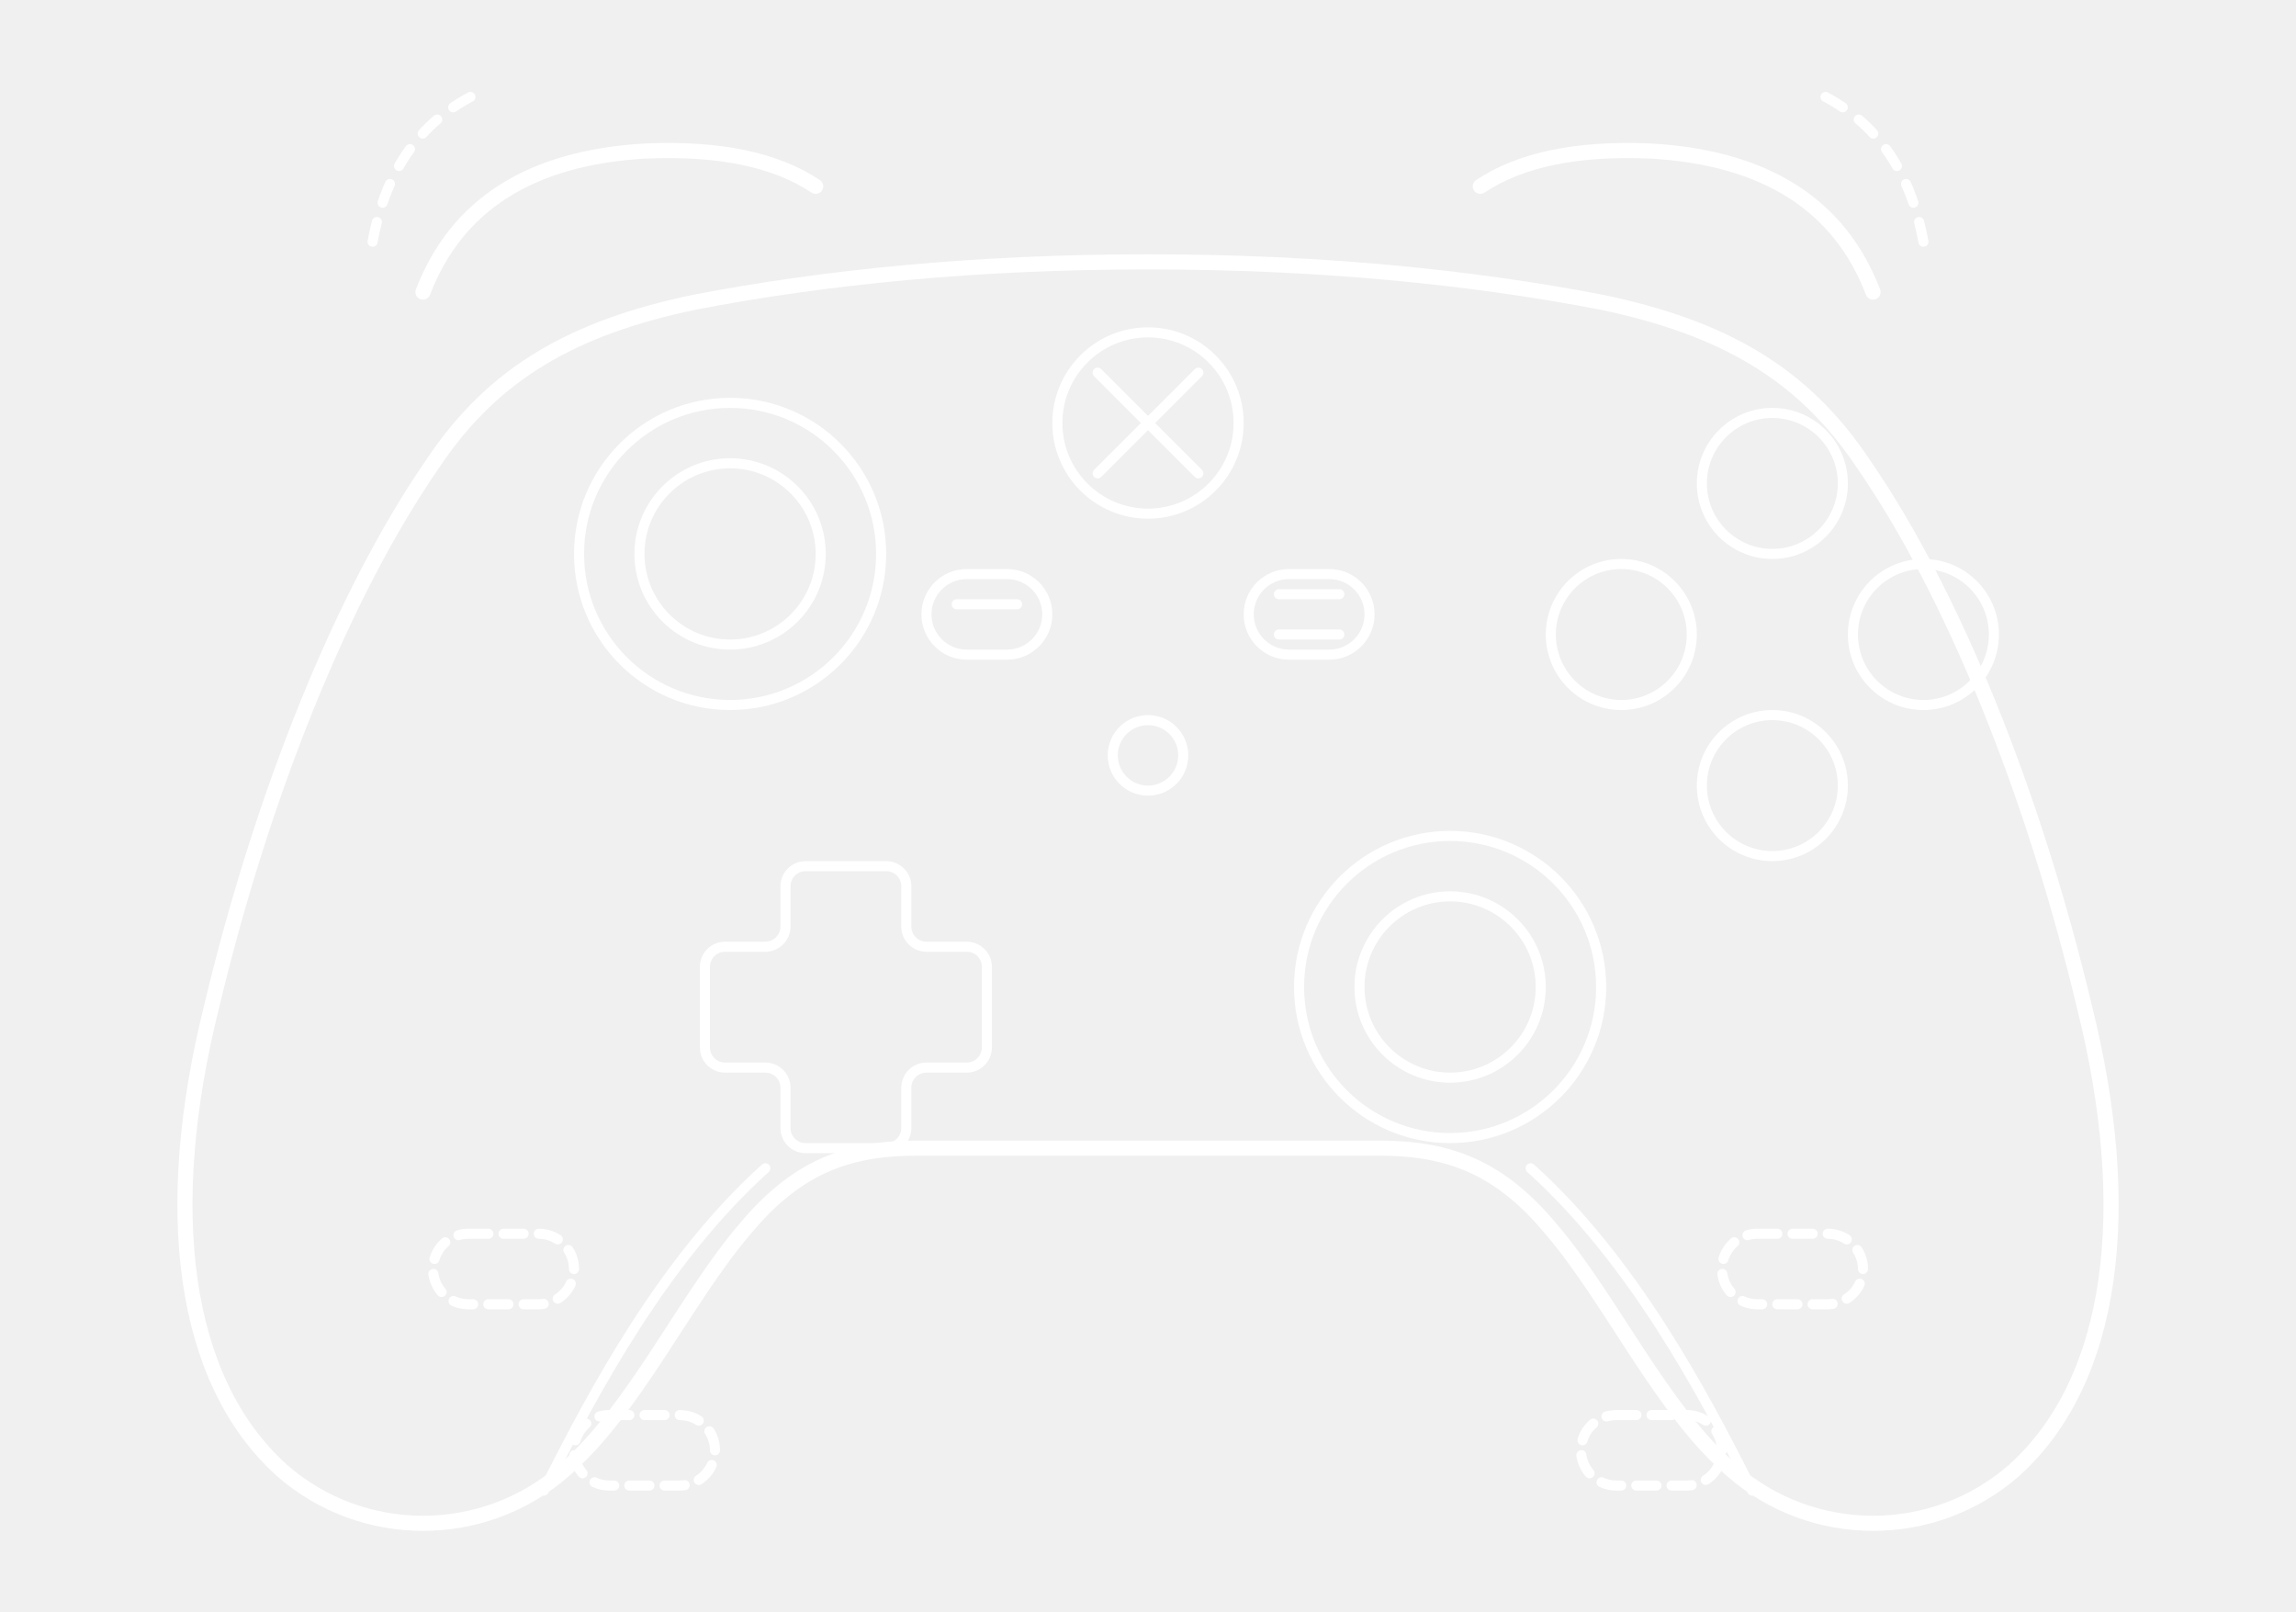
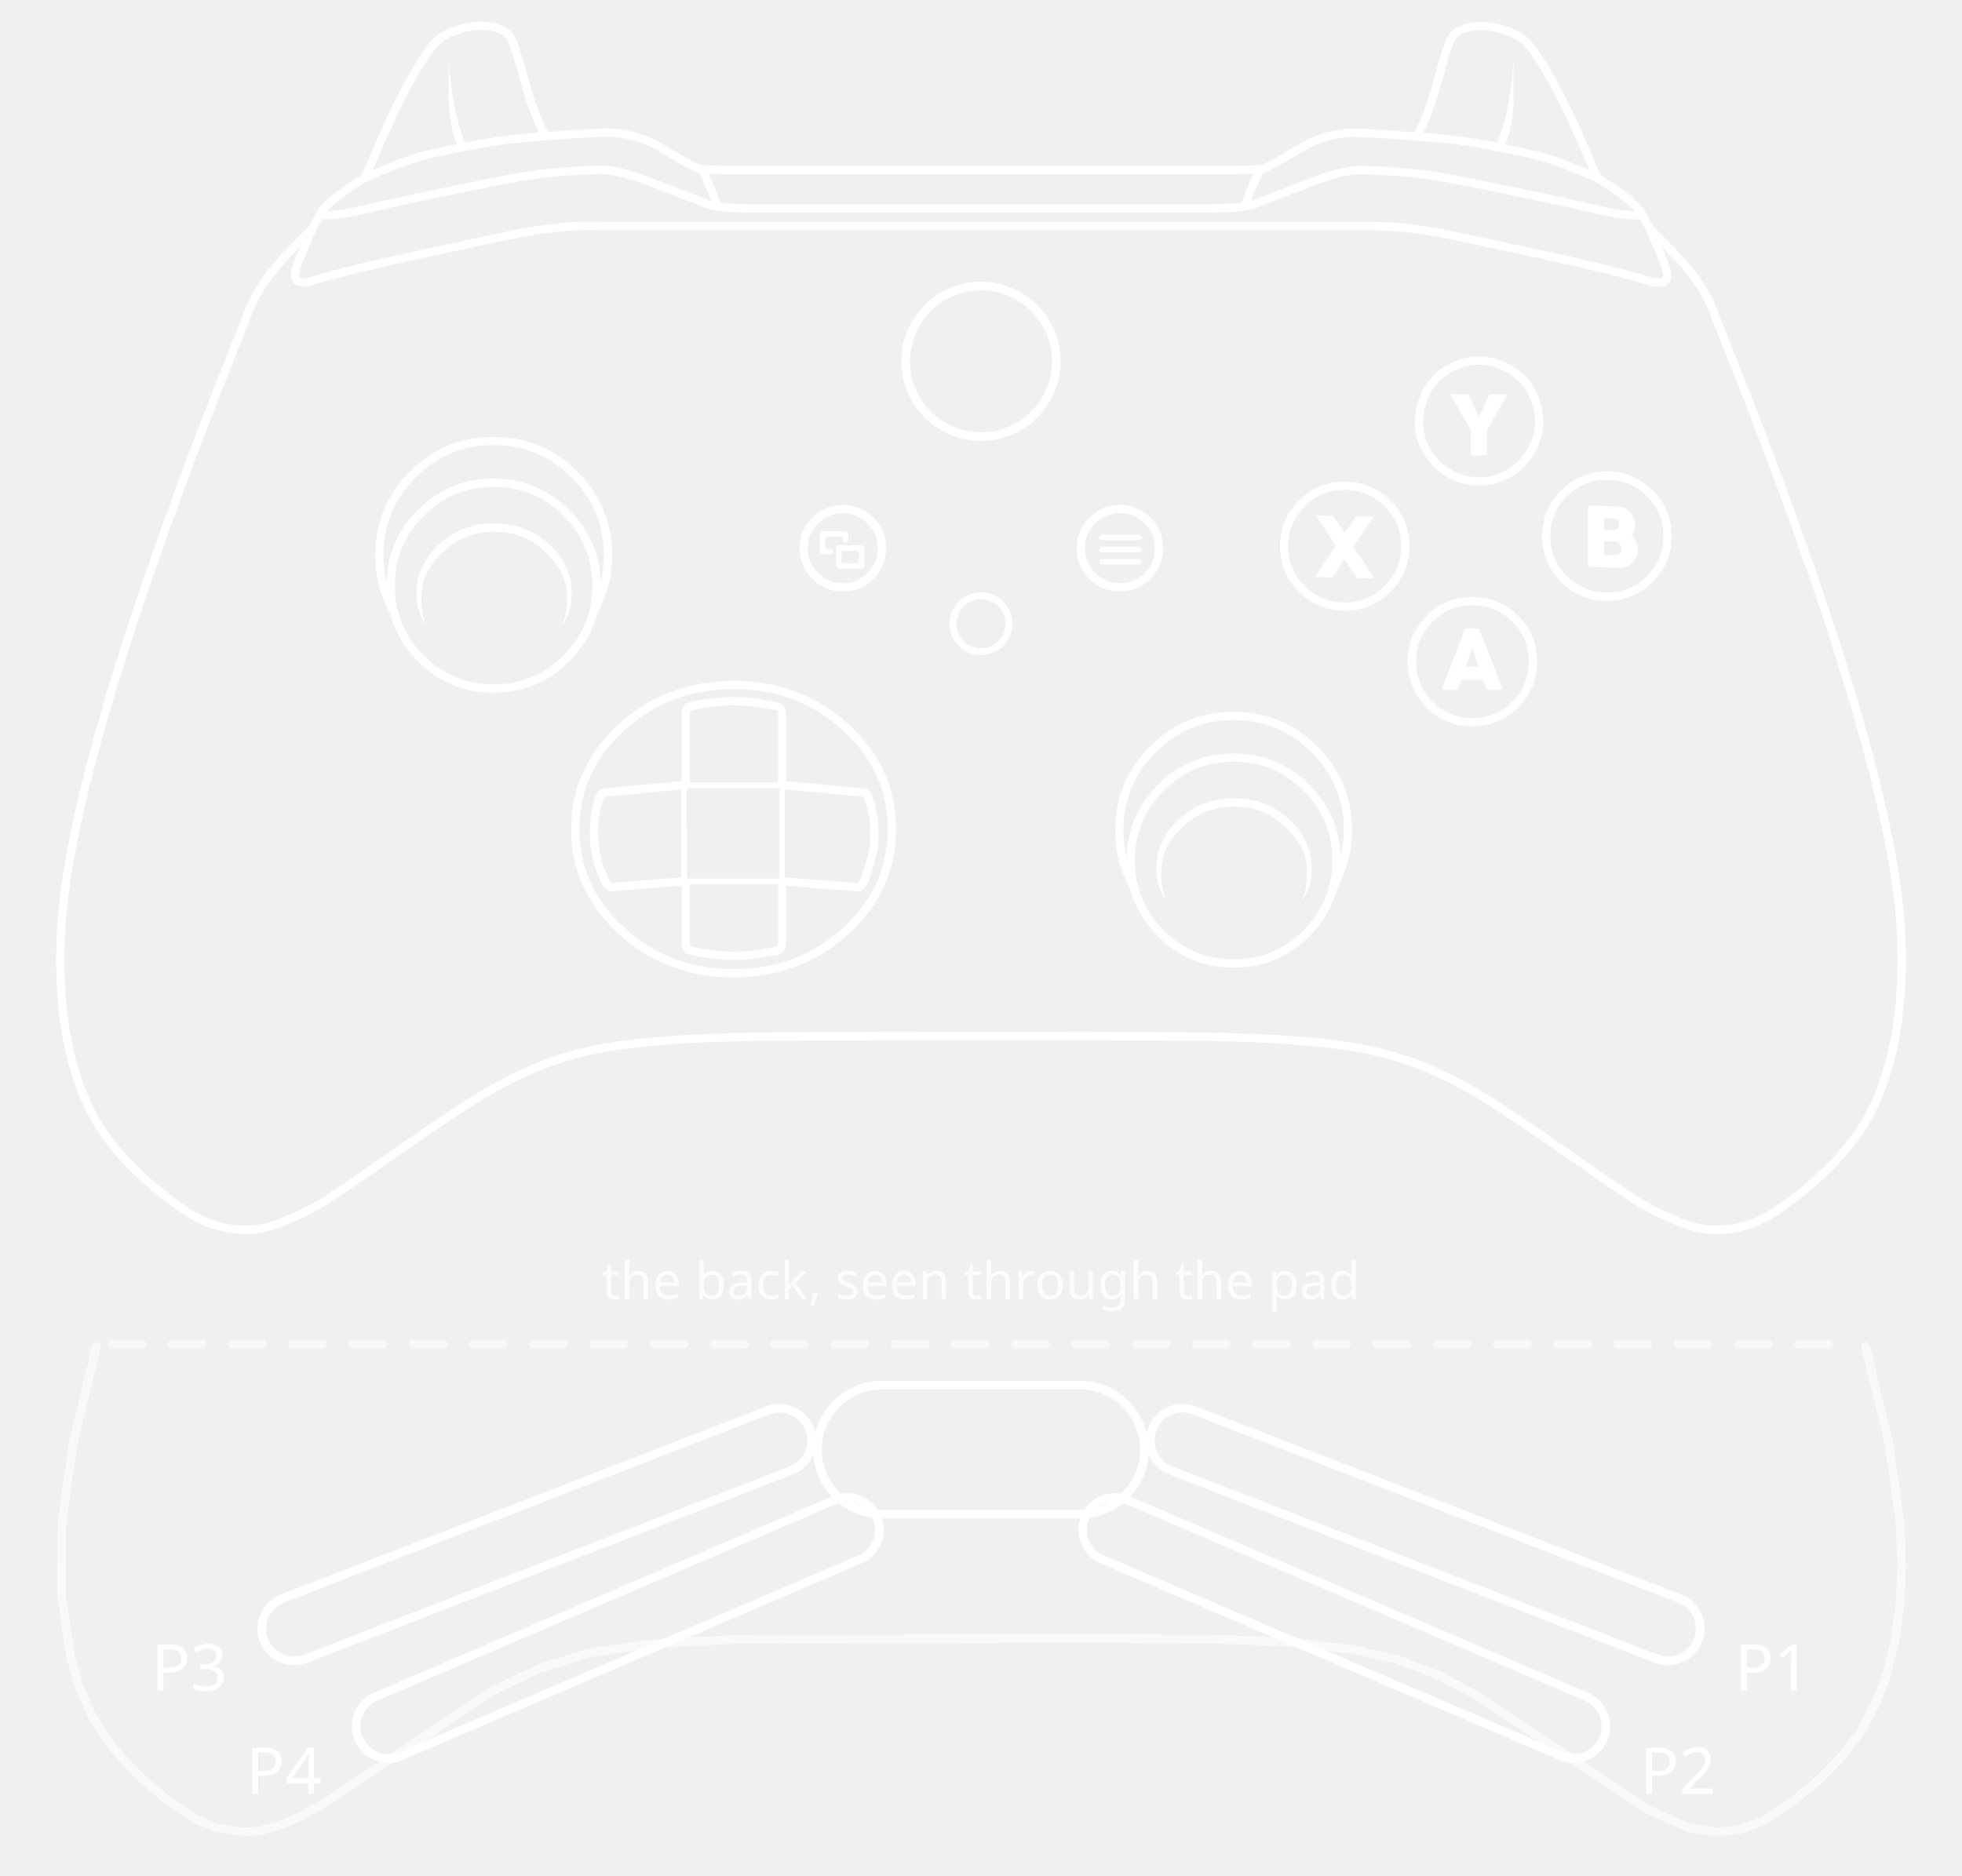
- <svg xmlns="http://www.w3.org/2000/svg" viewBox="0 0 456 320" width="456" height="320" fill="none" stroke="white" stroke-width="2" stroke-linejoin="round" stroke-linecap="round">
-   <path d="M84 58 q10 -26 44 -28 q22 -1 34 7" stroke-width="3" />
-   <path d="M372 58 q-10 -26 -44 -28 q-22 -1 -34 7" stroke-width="3" />
-   <path d="M74 48 q4 -22 22 -30" stroke-width="2" stroke-dasharray="4 4" />
-   <path d="M382 48 q-4 -22 -22 -30" stroke-width="2" stroke-dasharray="4 4" />
-   <path d="M228 52            C 262 52 292 55 318 60            C 342 65 358 74 370 92            C 388 118 404 158 414 200            C 424 240 420 274 400 292            C 384 306 360 306 344 292            C 330 280 320 258 308 244            C 298 232 288 228 274 228            C 250 228 206 228 182 228            C 168 228 158 232 148 244            C 136 258 126 280 112 292            C  96 306  72 306  56 292            C  36 274  32 240  42 200            C  52 158  68 118  86  92            C  98  74 114  65 138  60            C 164  55 194  52 228  52 Z" stroke-width="3" />
-   <path d="M152 232 C 132 250 118 276 108 296" />
-   <path d="M304 232 C 324 250 338 276 348 296" />
-   <circle cx="145" cy="110" r="30" />
-   <circle cx="145" cy="110" r="18" />
-   <path d="M160 172 h16 a4 4 0 0 1 4 4 v8 a4 4 0 0 0 4 4 h8            a4 4 0 0 1 4 4 v16 a4 4 0 0 1 -4 4 h-8            a4 4 0 0 0 -4 4 v8 a4 4 0 0 1 -4 4 h-16            a4 4 0 0 1 -4 -4 v-8 a4 4 0 0 0 -4 -4 h-8            a4 4 0 0 1 -4 -4 v-16 a4 4 0 0 1 4 -4 h8            a4 4 0 0 0 4 -4 v-8 a4 4 0 0 1 4 -4 z" />
-   <circle cx="352" cy="96" r="14" />
-   <circle cx="322" cy="126" r="14" />
-   <circle cx="382" cy="126" r="14" />
-   <circle cx="352" cy="156" r="14" />
-   <circle cx="288" cy="196" r="30" />
-   <circle cx="288" cy="196" r="18" />
-   <circle cx="228" cy="84" r="18" />
-   <path d="M218 74 q10 10 20 20" />
-   <path d="M238 74 q-10 10 -20 20" />
-   <rect x="184" y="114" width="24" height="16" rx="8" />
-   <path d="M190 120 h12" />
-   <rect x="248" y="114" width="24" height="16" rx="8" />
-   <path d="M254 118 h12" />
-   <path d="M254 126 h12" />
-   <circle cx="228" cy="150" r="7" />
-   <rect x="86" y="245" width="28" height="14" rx="7" stroke-dasharray="4 3" />
-   <rect x="114" y="281" width="28" height="14" rx="7" stroke-dasharray="4 3" />
-   <rect x="342" y="245" width="28" height="14" rx="7" stroke-dasharray="4 3" />
-   <rect x="314" y="281" width="28" height="14" rx="7" stroke-dasharray="4 3" />
+ <svg xmlns="http://www.w3.org/2000/svg" viewBox="0 0 456 436" width="456" height="436" fill="none" stroke="white" stroke-width="2" stroke-linejoin="round" stroke-linecap="round">
+   <g transform="translate(195.9192,131.1201) scale(0.638425)">
+     <path fill="white" stroke="none" d="M -142.1,-170.4v 0.1 l -1.45,-12.55 v 14.3 q 0.3,8.65 3,15.8 h 3.2 q -3.1,-7.4 -4.75,-17.65               M -125.95,-14.75 l -0.75,-0.05 q -0.1,0 -0.2,0 -0.05,0 -0.15,0 -0.65,0 -1.3,0.05 -1.2,0 -2.35,0.15 -9.4,1.05 -16.35,7.45 -5.7,5.3 -7.5,12.05 -0.55,2.2 -0.7,4.5 -0.05,1.05 0,2.1 0.1,1.9 0.4,3.7 0.45,2 1.2,3.85 0.9,1.8 2.1,3.55 -0.75,-1.75 -1.3,-3.55 -0.4,-1.9 -0.6,-3.85 -0.15,-2.8 0.1,-5.8 0.05,-0.15 0.05,-0.3 0.25,-2.1 1,-4.2 2.05,-5.05 7.3,-9.85 6.1,-5.6 14.3,-6.6 1.15,-0.2 2.35,-0.2 0.3,-0.05 0.6,-0.05 h 0.85 q 0.15,0 0.35,0 h 0.25 q 0.35,0 0.7,0.05 9.65,0.4 16.65,6.8 5.25,4.8 7.3,9.85 0.75,2.1 1,4.2 0,0.15 0.05,0.3 0.25,3 0.1,5.8 -0.2,1.95 -0.6,3.85 -0.55,1.8 -1.3,3.55 1.2,-1.75 2.1,-3.55 0.75,-1.85 1.2,-3.85 0.3,-1.8 0.4,-3.7 0.05,-1.05 0,-2.1 -0.15,-2.3 -0.7,-4.5 -1.8,-6.75 -7.5,-12.05 -7.95,-7.3 -19.05,-7.6               M 167.7,105q 0.75,2.1 1,4.2 0,0.15 0.05,0.3 0.25,3 0.1,5.8 -0.2,1.95 -0.6,3.85 -0.55,1.8 -1.3,3.55 1.2,-1.75 2.1,-3.55 0.75,-1.85 1.2,-3.85 0.3,-1.8 0.4,-3.7 0.05,-1.05 0,-2.1 -0.15,-2.3 -0.7,-4.5 -1.8,-6.75 -7.5,-12.05 -7.95,-7.3 -19.05,-7.6 l -0.75,-0.05 q -0.1,0 -0.2,0 -0.05,0 -0.15,0 -0.65,0 -1.3,0.05 -1.2,0 -2.35,0.15 -9.4,1.05 -16.35,7.45 -5.7,5.3 -7.5,12.05 -0.55,2.2 -0.7,4.5 -0.05,1.05 0,2.1 0.1,1.9 0.4,3.7 0.45,2 1.2,3.85 0.9,1.8 2.1,3.55 -0.75,-1.75 -1.3,-3.55 -0.4,-1.9 -0.6,-3.85 -0.15,-2.8 0.1,-5.8 0.05,-0.15 0.05,-0.3 0.25,-2.1 1,-4.2 2.05,-5.05 7.3,-9.85 6.1,-5.6 14.3,-6.6 1.15,-0.2 2.35,-0.2 0.3,-0.05 0.6,-0.05 h 0.85 q 0.15,0 0.35,0 h 0.25 q 0.35,0 0.7,0.05 9.65,0.4 16.65,6.8 5.25,4.8 7.3,9.85               M 231.7,23.9q -0.1,-0.15 -0.3,-0.3 -0.15,-0.15 -0.4,-0.15 h -3.85 q -0.15,0 -0.25,0.05 -0.15,0.05 -0.25,0.15 -0.15,0.05 -0.2,0.2 -0.1,0.1 -0.15,0.15 l -8.15,21.2 q -0.1,0.3 0.05,0.45 0.2,0.15 0.5,0.15 h 4.45 q 0.55,0 0.75,-0.55 0.3,-0.75 0.6,-1.55 0.3,-0.75 0.55,-1.5 h 8 q 0.3,0.75 0.6,1.5 0.25,0.8 0.55,1.55 0.1,0.3 0.3,0.4 0.2,0.15 0.55,0.15 h 4.3 q 0.45,0 0.6,-0.2 0.15,-0.2 0.05,-0.5 l -8.3,-21.2               M 227.3,35.7q 0.3,-0.9 0.6,-1.8 0.3,-0.9 0.6,-1.75 0.3,-0.9 0.55,-1.7 l 2.3,6.9 h -4.6 q 0.3,-0.75 0.55,-1.65               M 271.9,-21.25q -0.3,-0.05 -0.45,0.15 -0.2,0.15 -0.2,0.5 v 21 q 0,0.35 0.2,0.5 0.2,0.15 0.45,0.2 l 10.9,0.25 q 1.35,0.05 2.55,-0.5 1.15,-0.45 2.05,-1.35 0.9,-0.9 1.45,-2.15 0.55,-1.2 0.55,-2.55 0,-1.55 -0.65,-2.95 -0.65,-1.4 -1.75,-2.45 0.65,-0.7 1,-1.7 0.4,-0.9 0.4,-2.05 0,-1.35 -0.55,-2.55 -0.5,-1.25 -1.35,-2.05 -0.9,-0.95 -2.1,-1.5 -1.15,-0.5 -2.5,-0.55 l -10,-0.25               M 282.6,-14.4q 0,0.5 -0.2,0.9 -0.15,0.4 -0.45,0.7 -0.3,0.25 -0.75,0.45 -0.4,0.1 -0.9,0.1 l -3.2,-0.1 v -4.35 l 3.2,0.1 q 0.5,0 0.95,0.2 0.4,0.15 0.7,0.45 0.3,0.35 0.5,0.7 0.15,0.4 0.15,0.85               M 282.75,-7.35q 0.3,0.4 0.45,0.85 0.2,0.4 0.2,0.85 0,0.5 -0.2,1 -0.15,0.45 -0.45,0.75 -0.35,0.35 -0.75,0.55 -0.45,0.2 -0.95,0.25 L 277.1,-3.25 V -8.3 l 3.95,0.15 q 0.5,-0.05 0.95,0.2 0.4,0.25 0.75,0.6               M 178.9,-16.95q -0.3,-0.6 -0.85,-0.6 l -5.25,-0.1 q -0.15,0.05 -0.25,0.05 -0.15,0 -0.2,0.1 0,0.15 0.05,0.25 0.05,0.1 0.15,0.2 1.75,2.65 3.45,5.25 1.65,2.6 3.4,5.25 l -6.75,9.95 q -0.2,0.2 -0.3,0.45 -0.15,0.25 -0.25,0.45 -0.05,0.05 -0.05,0.15 0,0.1 0.1,0.2 0.1,0.05 0.2,0.05 l 5.4,0.15 q 0.3,0 0.5,-0.15 0.2,-0.15 0.3,-0.4 l 4.05,-6 4.1,6.2 q 0.15,0.25 0.35,0.4 0.2,0.15 0.45,0.2 l 5.4,0.1 q 0.25,0 0.25,-0.2 Q 193.2,4.85 193.1,4.7 193,4.5 192.9,4.3 l -7.1,-10.7 6.95,-10.2 q 0.15,-0.2 0.15,-0.35 0,-0.1 -0.1,-0.15 -0.1,-0.05 -0.25,-0.05 -0.15,-0.05 -0.3,-0.05 -0.2,0 -0.3,0 l -4.7,-0.15 q -0.6,0 -0.9,0.6 l -3.75,5.45 -3.7,-5.65               M 221.5,-61.85q -0.1,0 -0.2,0.05 -0.05,0.05 -0.05,0.15 0,0.2 0.2,0.4 l 7.15,12.6 v 8.45 q 0,0.3 0.15,0.5 0.15,0.2 0.45,0.2 h 4.5 q 0.7,0 0.7,-0.7 v -8.45 l 7.15,-12.6 q 0.2,-0.2 0.2,-0.4 0,-0.1 -0.05,-0.15 -0.05,-0.05 -0.2,-0.05 h -5.8 q -0.05,0 -0.15,0.05 -0.05,0 -0.1,0 -0.05,0.05 -0.15,0.15 -0.05,0.05 -0.15,0.25 l -3.6,7.8 -3.7,-7.8 q -0.1,-0.2 -0.15,-0.25 -0.05,-0.1 -0.15,-0.15 -0.05,0 -0.1,0 -0.05,-0.05 -0.15,-0.05 h -5.8               M 244.15,-168.45v -14.3 l -1.45,12.55 v -0.1 q -1.65,10.25 -4.75,17.65 h 3.2 q 2.7,-7.15 3,-15.8 z" />
+     <path fill="none" stroke="white" stroke-width="3" d="M 151.8,-143.8q 1.35,-0.15 3.7,-1.3 2.35,-1.15 10.9,-6.25 1.05,-0.65 2.1,-1.2 4.75,-2.5 10,-3.65 3.55,-0.75 7.05,-0.85 1.85,-0.05 3.65,0.05 0.4,0 0.8,0.15 2.8,0.05 5.55,0.25 2.2,0.1 4.4,0.25 4.5,0.4 9.05,0.7 4.4,-8.85 7.35,-19.65 3.2,-11.9 4.7,-15.3 1.5,-3.45 6.35,-4.7 4.85,-1.3 11.7,0.3 6.3,1.9 8.95,4.35 2.7,2.4 6.1,7.9 1.05,1.7 2.35,3.9 5.4,9.1 12,24.15 3.7,8.4 6.2,14.25 3.35,1.85 6.5,4.15 1.65,1.2 3.3,2.4 0.6,0.45 1.2,0.95 0.15,0.15 0.3,0.25 2.4,2 4.35,4.4 l 3.5,6.4 q 9.8,9.45 15.35,16.4 1.35,1.85 2.6,3.75 1.8,2.7 3.25,5.55 l 1.75,3.9 q 0.5,1.25 0.95,2.55 1.05,2.6 2.05,5.15 l 1.95,5.05 q 4.6,11.5 8.7,21.95 52,134.45 54.75,192.15 0.05,1.1 0.1,2.15 0.15,4.3 0.15,8.65 -0.05,4.55 -0.3,9.1 -0.25,4.5 -0.75,9 -0.5,4.1 -1.2,8.2 -0.7,4 -1.7,7.95 -1.2,4.75 -2.8,9.4 -0.85,2.4 -1.8,4.75 -0.9,2.1 -1.9,4.15 -1.9,4 -4.35,7.75 -2.4,3.65 -5.2,7.05 -2.5,3.05 -5.25,5.9 -2.7,2.75 -5.6,5.4 -3.7,3.3 -7.6,6.35 -3.9,2.95 -8,5.7 -3.05,1.95 -6.35,3.4 -4.45,1.85 -9.05,2.6 -2.35,0.2 -4.7,0.4 -4.6,0.1 -9,-1 -2.15,-0.65 -4.3,-1.4 -2.3,-0.9 -4.55,-1.95 -4.4,-1.85 -8.6,-4.2 -3.65,-1.95 -7.15,-4.5 -5,-3.2 -10.9,-7.35 -29.7,-20.85 -41.85,-28.3 -1.65,-1 -2.95,-1.75 -18.4,-10.7 -36.95,-14.8 -18.35,-4 -52.15,-4.9 -14.1,-0.4 -69,-0.45 -3.4,0 -6.95,0 -0.25,0 -0.5,0 -0.25,0 -0.45,0 -0.25,0 -0.5,0 -0.25,0 -0.5,0 -0.25,0 -0.5,0 -0.25,0 -0.5,0 -0.25,0 -0.5,0 -0.25,0 -0.5,0 -0.25,0 -0.5,0 -0.25,0 -0.5,0 -0.25,0 -0.5,0 -0.3,0 -0.55,0 -0.25,0 -0.5,0 -0.3,0 -0.55,0 -0.8,0 -1.6,0 -0.8,0 -1.6,0 h -6.8 q -71.15,0 -87.5,0.45 -33.8,0.9 -52.15,4.9 -18.55,4.1 -36.95,14.8 -1.3,0.75 -2.9,1.75 -12.2,7.45 -41.9,28.3 -5.9,4.15 -10.9,7.35 -3.5,2.55 -7.15,4.5 -4.2,2.35 -8.6,4.2 -2.25,1.05 -4.55,1.95 -2.15,0.75 -4.3,1.4 -4.4,1.1 -9,1 -2.35,-0.2 -4.7,-0.4 -4.6,-0.75 -9.05,-2.6 -3.3,-1.45 -6.35,-3.4 -4.1,-2.75 -8,-5.7 -3.9,-3.05 -7.6,-6.35 -2.9,-2.65 -5.6,-5.4 -2.75,-2.85 -5.25,-5.9 -2.8,-3.4 -5.2,-7.05 -2.45,-3.75 -4.35,-7.75 -1,-2.05 -1.85,-4.15 -1,-2.35 -1.85,-4.75 -1.6,-4.65 -2.8,-9.4 -1,-3.95 -1.7,-7.95 -0.7,-4.1 -1.2,-8.2 -0.5,-4.5 -0.75,-9 -0.25,-4.55 -0.3,-9.1 0,-4.35 0.15,-8.65 0.05,-1.05 0.1,-2.15 2.75,-57.7 54.75,-192.15 4.15,-10.5 8.75,-22.1 1.95,-5 4.05,-10.15 2.2,-6.4 5.95,-12 1.25,-1.9 2.6,-3.75 5.55,-6.95 15.35,-16.4 l 3.5,-6.4 q 1.95,-2.4 4.35,-4.4 0.15,-0.1 0.3,-0.25 0.6,-0.5 1.2,-0.95 1.65,-1.2 3.3,-2.4 3.15,-2.3 6.5,-4.15 2.5,-5.85 6.2,-14.25 6.6,-15.05 12,-24.15 1.3,-2.2 2.35,-3.9 3.4,-5.5 6.1,-7.9 2.65,-2.45 8.95,-4.35 6.85,-1.6 11.7,-0.3 4.85,1.25 6.35,4.7 1.5,3.4 4.7,15.3 2.95,10.8 7.35,19.65 4.55,-0.3 9.05,-0.7 2.2,-0.15 4.4,-0.25 3.1,-0.2 6.25,-0.3 1.85,-0.1 3.75,-0.05 3.45,0.1 6.95,0.85 5.25,1.15 10,3.65 1.05,0.55 2.1,1.2 8.55,5.1 10.9,6.25 2.35,1.15 3.7,1.3 3.25,0.3 8.7,0.3 h 185.7 q 5.45,0 8.7,-0.3 -2.65,5.75 -4.1,9.6 -1.4,3.8 -1.55,4 2.45,-0.35 3.95,-0.95 5,-1.95 18.75,-7.3 10.25,-4 16.7,-4.85 2.15,-0.3 3.9,-0.25 0.25,0 0.55,0.15 2.65,0.05 5.55,0.2 4.5,0.25 9.75,0.65 8.9,0.65 29.1,4.85 20.2,4.15 29.3,6.15 0.9,0.2 1.8,0.45 4.75,1 9.5,2.15 2.1,0.4 4.2,0.85 4.6,1.1 9.45,1.15 1.65,0.05 1.7,-1.35               M 146.15,-130.2q -4.45,0.7 -12.05,0.7 H -33.6 q -7.6,0 -12.05,-0.7 -2.45,-0.35 -3.95,-0.95 -5,-1.95 -18.75,-7.3 -10.2,-4 -16.6,-4.85 -2.25,-0.35 -4,-0.25 -2.85,0.1 -6,0.25 -4.5,0.25 -9.75,0.65 -8.9,0.65 -29.1,4.85 -20.2,4.15 -29.3,6.15 -0.9,0.2 -1.8,0.45 -4.75,1 -9.5,2.15 -2.1,0.4 -4.2,0.85 -4.6,1.1 -9.45,1.15 -1.65,0.05 -1.7,-1.35               M 14.2,-5.75q 0,-5.9 -4.15,-10.05 -4.2,-4.2 -10.1,-4.2 -5.9,0 -10.05,4.2 -4.2,4.15 -4.2,10.05 0,5.9 4.2,10.1 4.15,4.15 10.05,4.15 5.9,0 10.1,-4.15 4.15,-4.2 4.15,-10.1 z               M 115.05,-5.8q 0,-5.9 -4.15,-10.05 -4.2,-4.2 -10.1,-4.2 -5.9,0 -10.05,4.2 -4.2,4.15 -4.2,10.05 0,5.9 4.2,10.1 4.15,4.15 10.05,4.15 5.9,0 10.1,-4.15 4.15,-4.2 4.15,-10.1 z               M 209,-155.65q 0.85,0.05 1.75,0.1 5.65,0.45 11.35,1.05 6.55,0.85 13,2.05 9.85,1.95 12.95,2.6 8.3,1.8 15.15,4.55 7.25,2.85 10.65,4.4 0.45,0.25 0.85,0.45               M 293.85,-121.9q 2.9,6.8 3.95,9.45 1.05,2.6 1.25,3.15 0.2,0.6 0.4,1.3 l 0.15,0.55 q 0.2,0.55 0.4,1.1               M 294.85,-102.65q -2.2,-0.7 -5.05,-1.5 -11.35,-3.35 -36.2,-8.7 -24.8,-5.4 -33.5,-7.15 -16.15,-3.25 -29.25,-3.05 -0.1,0 -0.25,0 H -87.1 q -0.4,0 -0.85,0 -1.15,-0.1 -2.3,-0.1 -13.1,-0.2 -29.25,3.05 -8.7,1.75 -33.5,7.15 -24.85,5.35 -36.2,8.7 -2.85,0.8 -5.05,1.5               M -199.4,-106.45q 0.2,-0.55 0.4,-1.1 l 0.15,-0.55 q 0.2,-0.7 0.4,-1.3 0.2,-0.55 1.25,-3.15 1.05,-2.65 3.95,-9.45               M 299.95,-106.3q -0.15,-0.55 -0.35,-1.15               M 185.55,-157.05q 1.9,0.05 3.75,0.15 0.35,0 0.7,0.05               M 190,-143.4q -0.25,-0.05 -0.45,-0.05 -1.75,-0.1 -4,0.15               M 204.7,-6.5q 0,-0.35 0,-0.7 -0.25,-8.65 -6.45,-14.85 -3.55,-3.55 -7.85,-5.1 -3.45,-1.3 -7.4,-1.35 -0.15,0 -0.35,0 -9.15,0 -15.6,6.45 -6.45,6.45 -6.45,15.55 0,9.1 6.45,15.55 6.45,6.45 15.6,6.45 0.2,0 0.35,0 8.9,-0.1 15.25,-6.45 6.45,-6.45 6.45,-15.55 z               M 319.8,-84.6q -1.1,-2.6 -2.15,-5.25 -0.4,-1.25 -0.85,-2.45               M 300.2,-10.15q 0,-9.15 -6.45,-15.6 -6.5,-6.45 -15.65,-6.45 -5.3,0 -9.7,2.2 -3.2,1.55 -5.9,4.25 -6.5,6.45 -6.5,15.6 0,1.5 0.2,2.95 0.85,7.25 6.3,12.65 6.45,6.45 15.6,6.45 9.15,0 15.65,-6.45 6.45,-6.45 6.45,-15.6 z               M 251.2,35.55q 0,-9.15 -6.45,-15.6 -6.45,-6.45 -15.6,-6.45 -9.15,0 -15.6,6.45 -2.5,2.5 -4.05,5.45 -1,1.9 -1.6,4 -0.8,2.9 -0.8,6.15 0,9.15 6.45,15.6 6.45,6.45 15.6,6.45 9.15,0 15.6,-6.45 6.45,-6.45 6.45,-15.6 z               M 105.9,117.45q -5.3,-9.15 -5.3,-20.5 0,-17.25 12.2,-29.45 12.15,-12.2 29.4,-12.2 4.8,0 9.2,0.95 11.45,2.45 20.25,11.25 1.85,1.85 3.4,3.8 8.8,11 8.8,25.65 0,5.7 -1.55,11.3 -1.35,4.85 -3.7,9.05 -2.35,9.65 -9.9,17.15 -10.95,11 -26.5,11 -15.5,0 -26.5,-11 -7.45,-7.45 -9.8,-17 -1.15,-4.5 -1.15,-9.5 0,-15.5 10.95,-26.5 11,-10.95 26.5,-10.95 15.55,0 26.5,10.95 11,11 11,26.5 0,4.9 -1.1,9.35               M -22.15,115.55h 0.6 l 26.4,2.1 q 1.55,0.1 2.35,-1.35 0.85,-1.6 1.45,-3.3 0.2,-0.6 0.4,-1.2 0.35,-1.15 0.65,-2.35 0.3,-1 1.1,-4.3 0.8,-3.35 0.65,-7.45 Q 11.3,93.55 10.9,91.45 10.45,89.3 10.15,88.2 9.85,86.95 9.5,85.8 9.35,85.2 9.1,84.65 8.9,84.25 8.65,83.9 8.5,83.75 8.4,83.65 8.2,83.55 8,83.45 7.55,83.3 7.1,83.2 l -28.55,-2.7 h -0.7               M -22.15,115.55v 22.85 q -0.2,2.35 -2.55,2.55 -4.65,0.9 -9.4,1.5 -4.25,0.3 -8.8,0.15 -4.95,-0.35 -9.9,-1.25 -1.45,-0.3 -2.85,-0.6 -0.45,-0.25 -0.8,-0.6 -0.35,-0.35 -0.55,-0.8 -0.15,-0.45 -0.25,-0.95 v -22.85               M -57.85,115.55 l -26.35,2.1 q -0.45,-0.05 -0.75,-0.25 -0.85,-0.45 -1.25,-1.2 -1.65,-3.3 -2.75,-6.8 -1.6,-5.25 -1.7,-10.6 0,-1.1 0,-2.2 0.05,-1.1 0.1,-2.2 0.1,-1.15 0.25,-2.2 0.25,-1.4 0.45,-2.75 0.35,-2.55 1.35,-4.8 0.5,-1.2 2,-1.45 l 28.6,-2.7               M -57.25,80.5V 54.2 q 0.1,-0.5 0.25,-0.95 0.2,-0.45 0.55,-0.8 0.35,-0.35 0.8,-0.6 1.4,-0.3 2.85,-0.6 4.95,-0.9 9.9,-1.25 4.55,-0.15 8.8,0.15 4.75,0.6 9.4,1.5 2.35,0.2 2.55,2.55 v 26.3               M 17.8,96.5q 0,21.75 -16.85,37.15 -16.9,15.35 -40.75,15.35 -23.9,0 -40.75,-15.35 -16.9,-15.4 -16.9,-37.15 0,-21.7 16.9,-37.1 16.85,-15.35 40.75,-15.35 23.85,0 40.75,15.35 16.85,15.4 16.85,37.1 z               M -108.4,-155.75q -0.85,0.05 -1.75,0.1 -5.65,0.45 -11.35,1.05 -6.55,0.85 -13,2.05 -9.85,1.95 -12.95,2.6 -8.3,1.8 -15.15,4.55 -7.25,2.85 -10.65,4.4 -0.45,0.25 -0.85,0.45               M -199.35,-106.4q 0.15,-0.55 0.35,-1.15               M -51.3,-143.8q 2.65,5.75 4.1,9.6 1.4,3.8 1.55,4               M -90.8,17.2q 1.1,-4.45 1.1,-9.35 0,-15.5 -11,-26.5 -10.95,-10.95 -26.5,-10.95 -15.5,0 -26.5,10.95 -10.95,11 -10.95,26.5 0,5 1.15,9.5 2.35,9.55 9.8,17 11,11 26.5,11 15.55,0 26.5,-11 7.55,-7.5 9.9,-17.15 2.35,-4.2 3.7,-9.05 1.55,-5.6 1.55,-11.3 0,-17.25 -12.2,-29.45 -12.2,-12.2 -29.45,-12.2 -17.25,0 -29.4,12.2 -12.2,12.2 -12.2,29.45 0,11.35 5.3,20.5" />
+     <path fill="none" stroke="white" stroke-width="2" d="M -4.6,-4.5H -7.4 V -11 h 8.35 v 2.3               M 94.3,-0.8h 13.55               M 94.3,-5.25h 13.55               M 94.3,-9.7h 13.55" />
+     <path fill="none" stroke="white" stroke-width="3" d="M 300,-106.35 l -0.05,0.05 q 0.9,4.85 -5.1,3.65               M -194.25,-102.75q -6,1.2 -5.1,-3.65 l -0.05,-0.05" />
+     <path fill="none" stroke="white" stroke-width="3" d="M 217.25,-35.45q 1.25,1.05 2.6,1.9 0.3,0.2 0.6,0.4 6.4,3.8 14.2,2.85 8.35,-1.3 13.45,-7.4 0.9,-1.1 1.7,-2.35 5.6,-8.6 2.6,-18.5 -3,-9.85 -12.5,-13.75 -9.45,-3.9 -18.5,0.8 -9.15,4.85 -11.2,15 -1.65,8.15 2.15,14.95 1,1.75 2.35,3.45 0.15,0.2 0.35,0.4 0.6,0.7 1.2,1.35" />
+     <path fill="none" stroke="white" stroke-width="1" d="M 216.25,-36.35q 0.1,0.1 0.2,0.2 0.35,0.35 0.8,0.7" />
+     <path fill="none" stroke="white" stroke-width="2" d="M 6.8,0.65h -8.3 v -6.5 h 8.3 z" />
+     <path fill="none" stroke="white" stroke-width="2" d="M -22.15,115.55V 80.5               M -57.85,115.55h 0.6               M -57.9,80.5h 0.65 35.1               M -57.25,115.55h 35.1               M -57.9,80.5l 0.05,35.05" />
+   </g>
+   <circle cx="228" cy="84" r="17.5" stroke-width="2" />
+   <circle cx="228" cy="145" r="6.5" stroke-width="1.6" />
+   <text x="228" y="302" fill="white" stroke="none" font-family="sans-serif" font-size="12" text-anchor="middle" opacity="0.8">the back, seen through the pad</text>
+   <g transform="translate(0,140)">
+     <path d="M 26 172.5 H 430" stroke-width="2" stroke-dasharray="7 7" opacity="0.5" />
+     <path d="M 433.6 173.0 L 439.0 195.5 L 441.6 213.9 L 442.0 223.9 L 441.6 233.1 L 440.4 241.6 L 438.5 249.3 L 436.1 255.8 L 432.7 262.2 L 428.3 268.0 L 422.8 273.7 L 416.4 279.0 L 409.8 283.3 L 404.5 285.3 L 399.0 285.9 L 392.5 284.9 L 383.3 280.8 L 343.8 254.5 L 334.7 249.6 L 324.8 245.8 L 314.7 243.5 L 300.4 241.8 L 283.9 241.1 L 255.0 240.9 L 170.4 241.1 L 151.3 242.2 L 137.1 244.2 L 125.3 247.9 L 114.5 253.1 L 76.2 278.7 L 70.0 282.2 L 65.0 284.4 L 59.9 285.7 L 56.5 285.9 L 50.3 284.9 L 45.1 282.7 L 39.2 278.7 L 33.2 273.7 L 27.7 268.0 L 24.0 263.2 L 21.1 258.3 L 18.4 252.2 L 16.5 245.6 L 14.3 230.9 L 14.4 213.9 L 17.0 195.5 L 22.4 173.0" stroke-width="2" opacity="0.6" />
+     <rect x="190" y="182" width="76" height="30" rx="15" />
+     <rect x="17" y="-7.5" width="136" height="15" rx="7.5" transform="translate(204 186) rotate(158.8)" />
+     <rect x="22" y="-7.5" width="131" height="15" rx="7.5" transform="translate(224 204) rotate(156.8)" />
+     <rect x="17" y="-7.5" width="136" height="15" rx="7.5" transform="translate(252 186) rotate(21.2)" />
+     <rect x="22" y="-7.5" width="131" height="15" rx="7.5" transform="translate(232 204) rotate(23.2)" />
+     <g fill="white" stroke="none" font-family="sans-serif" font-size="15" text-anchor="middle">
+       <text x="44" y="253">P3</text>
+       <text x="66" y="277">P4</text>
+       <text x="412" y="253">P1</text>
+       <text x="390" y="277">P2</text>
+     </g>
+   </g>
</svg>
